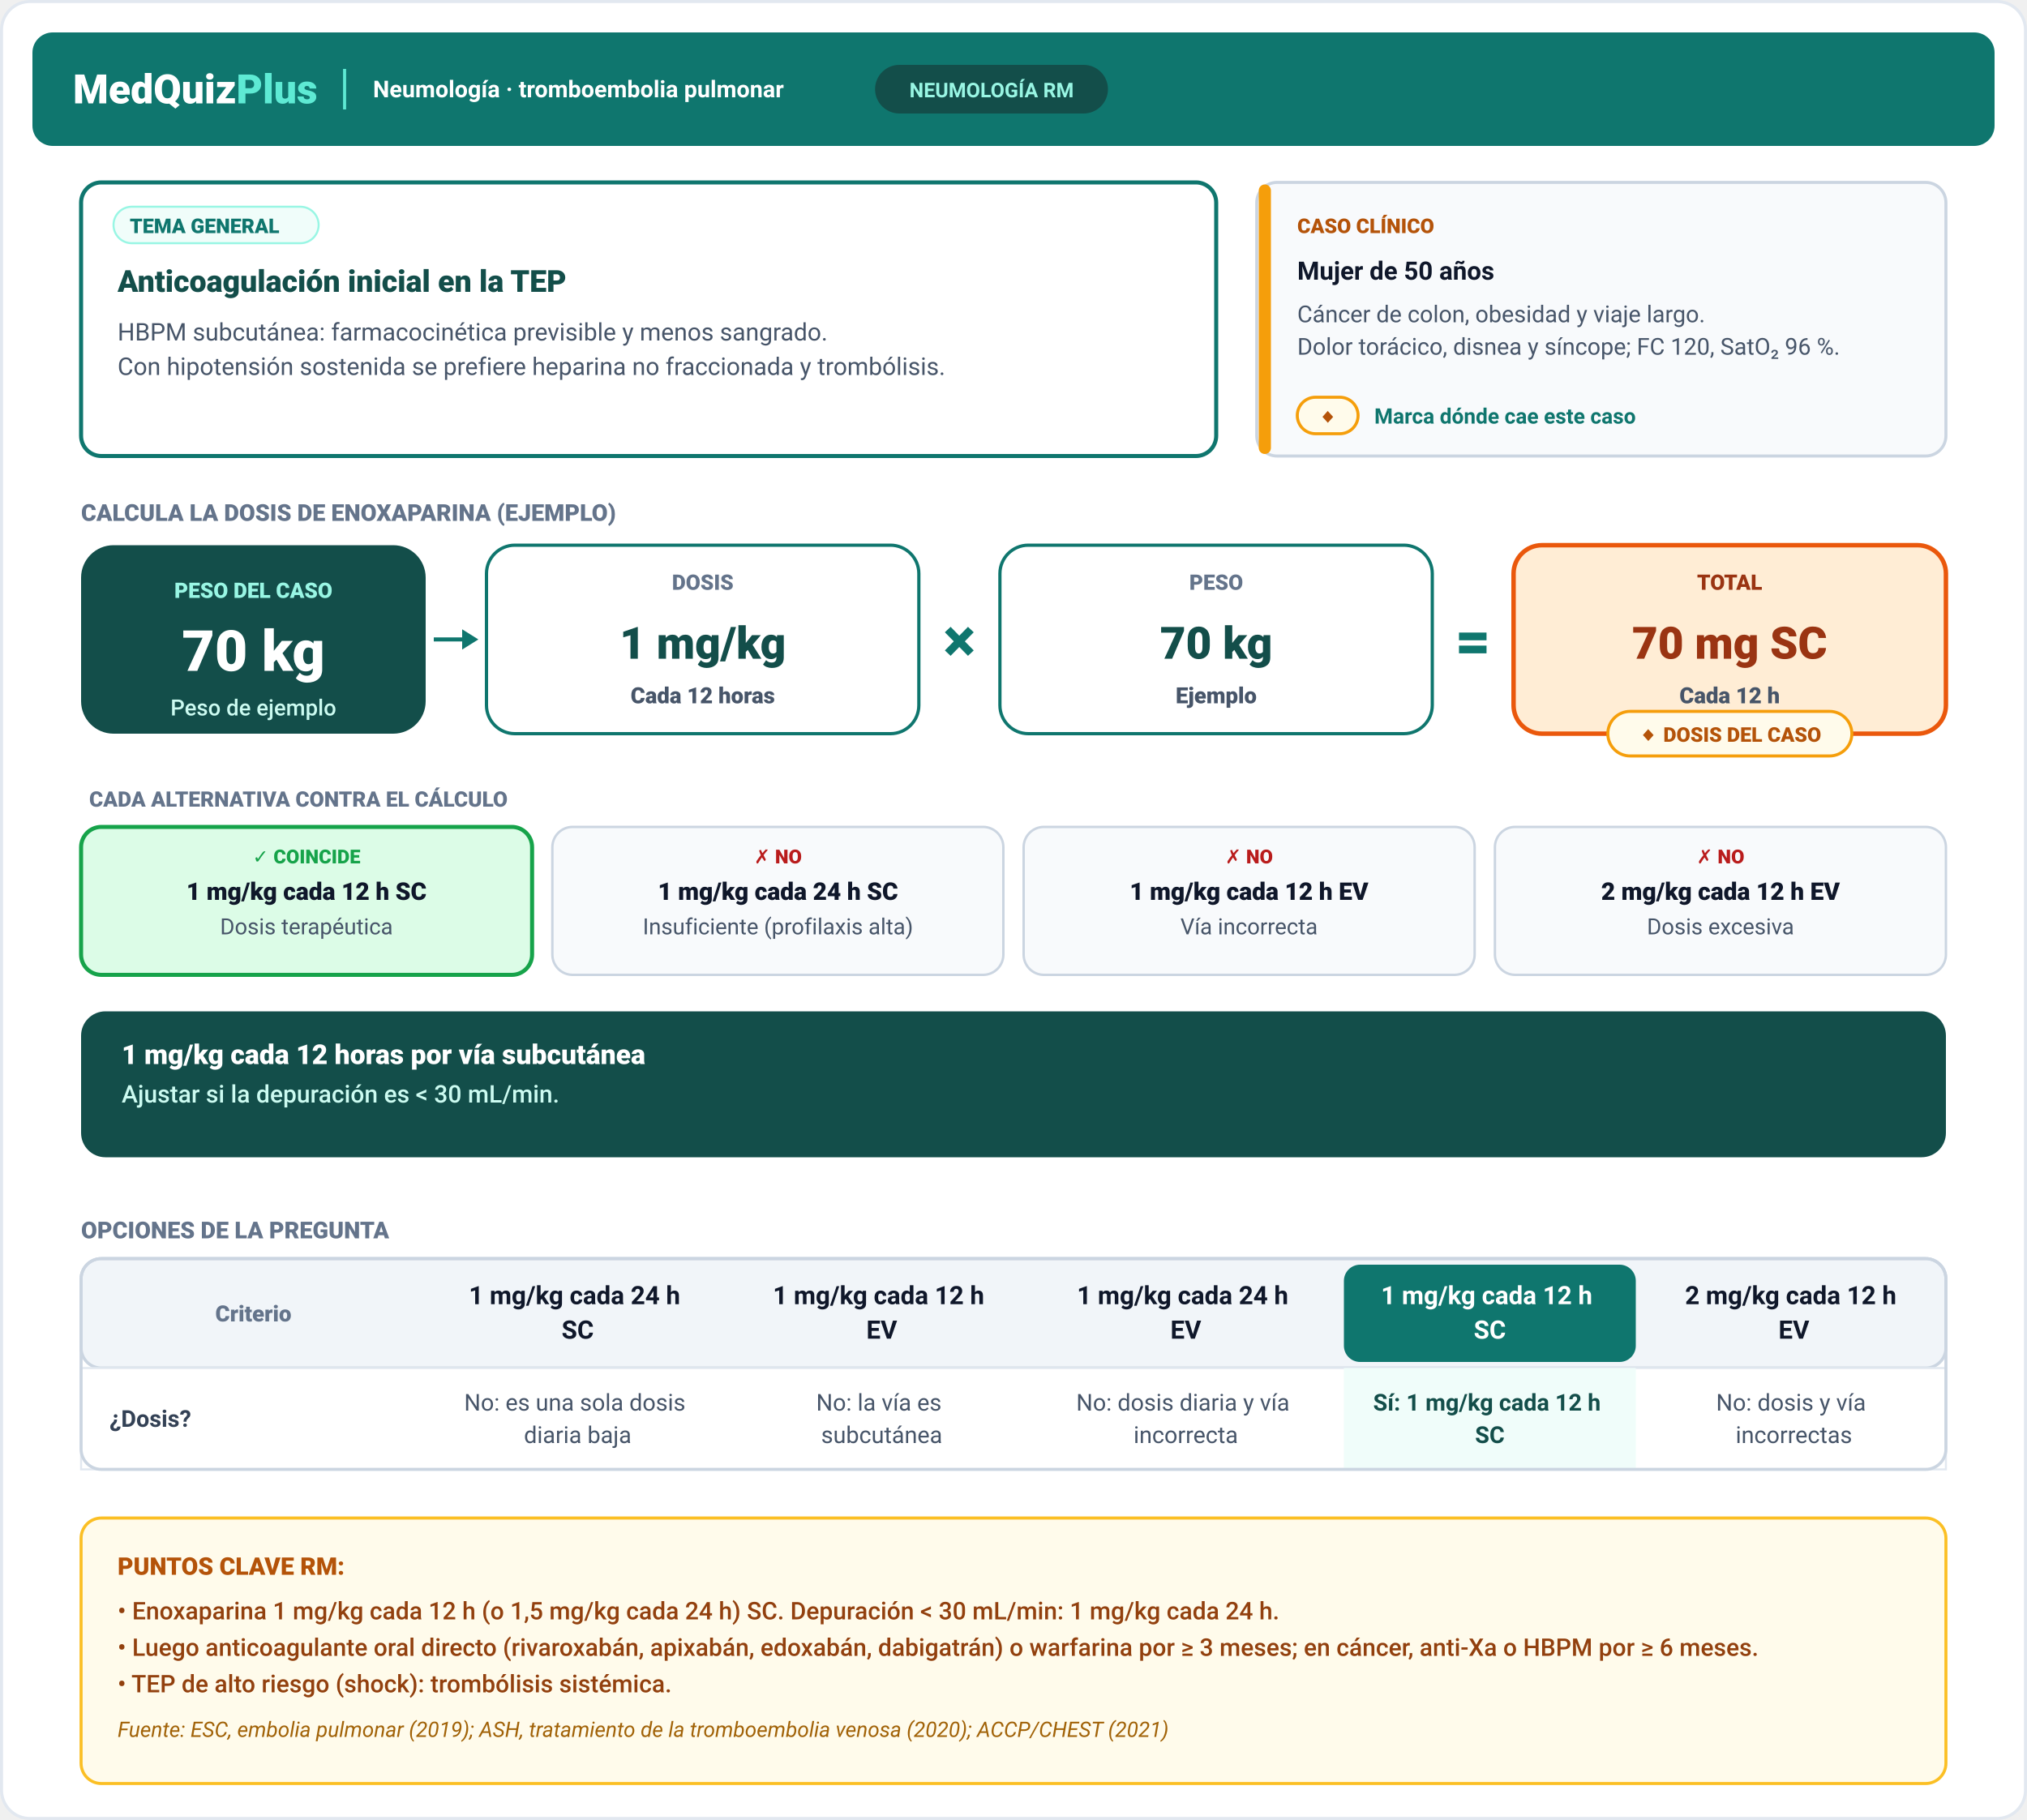
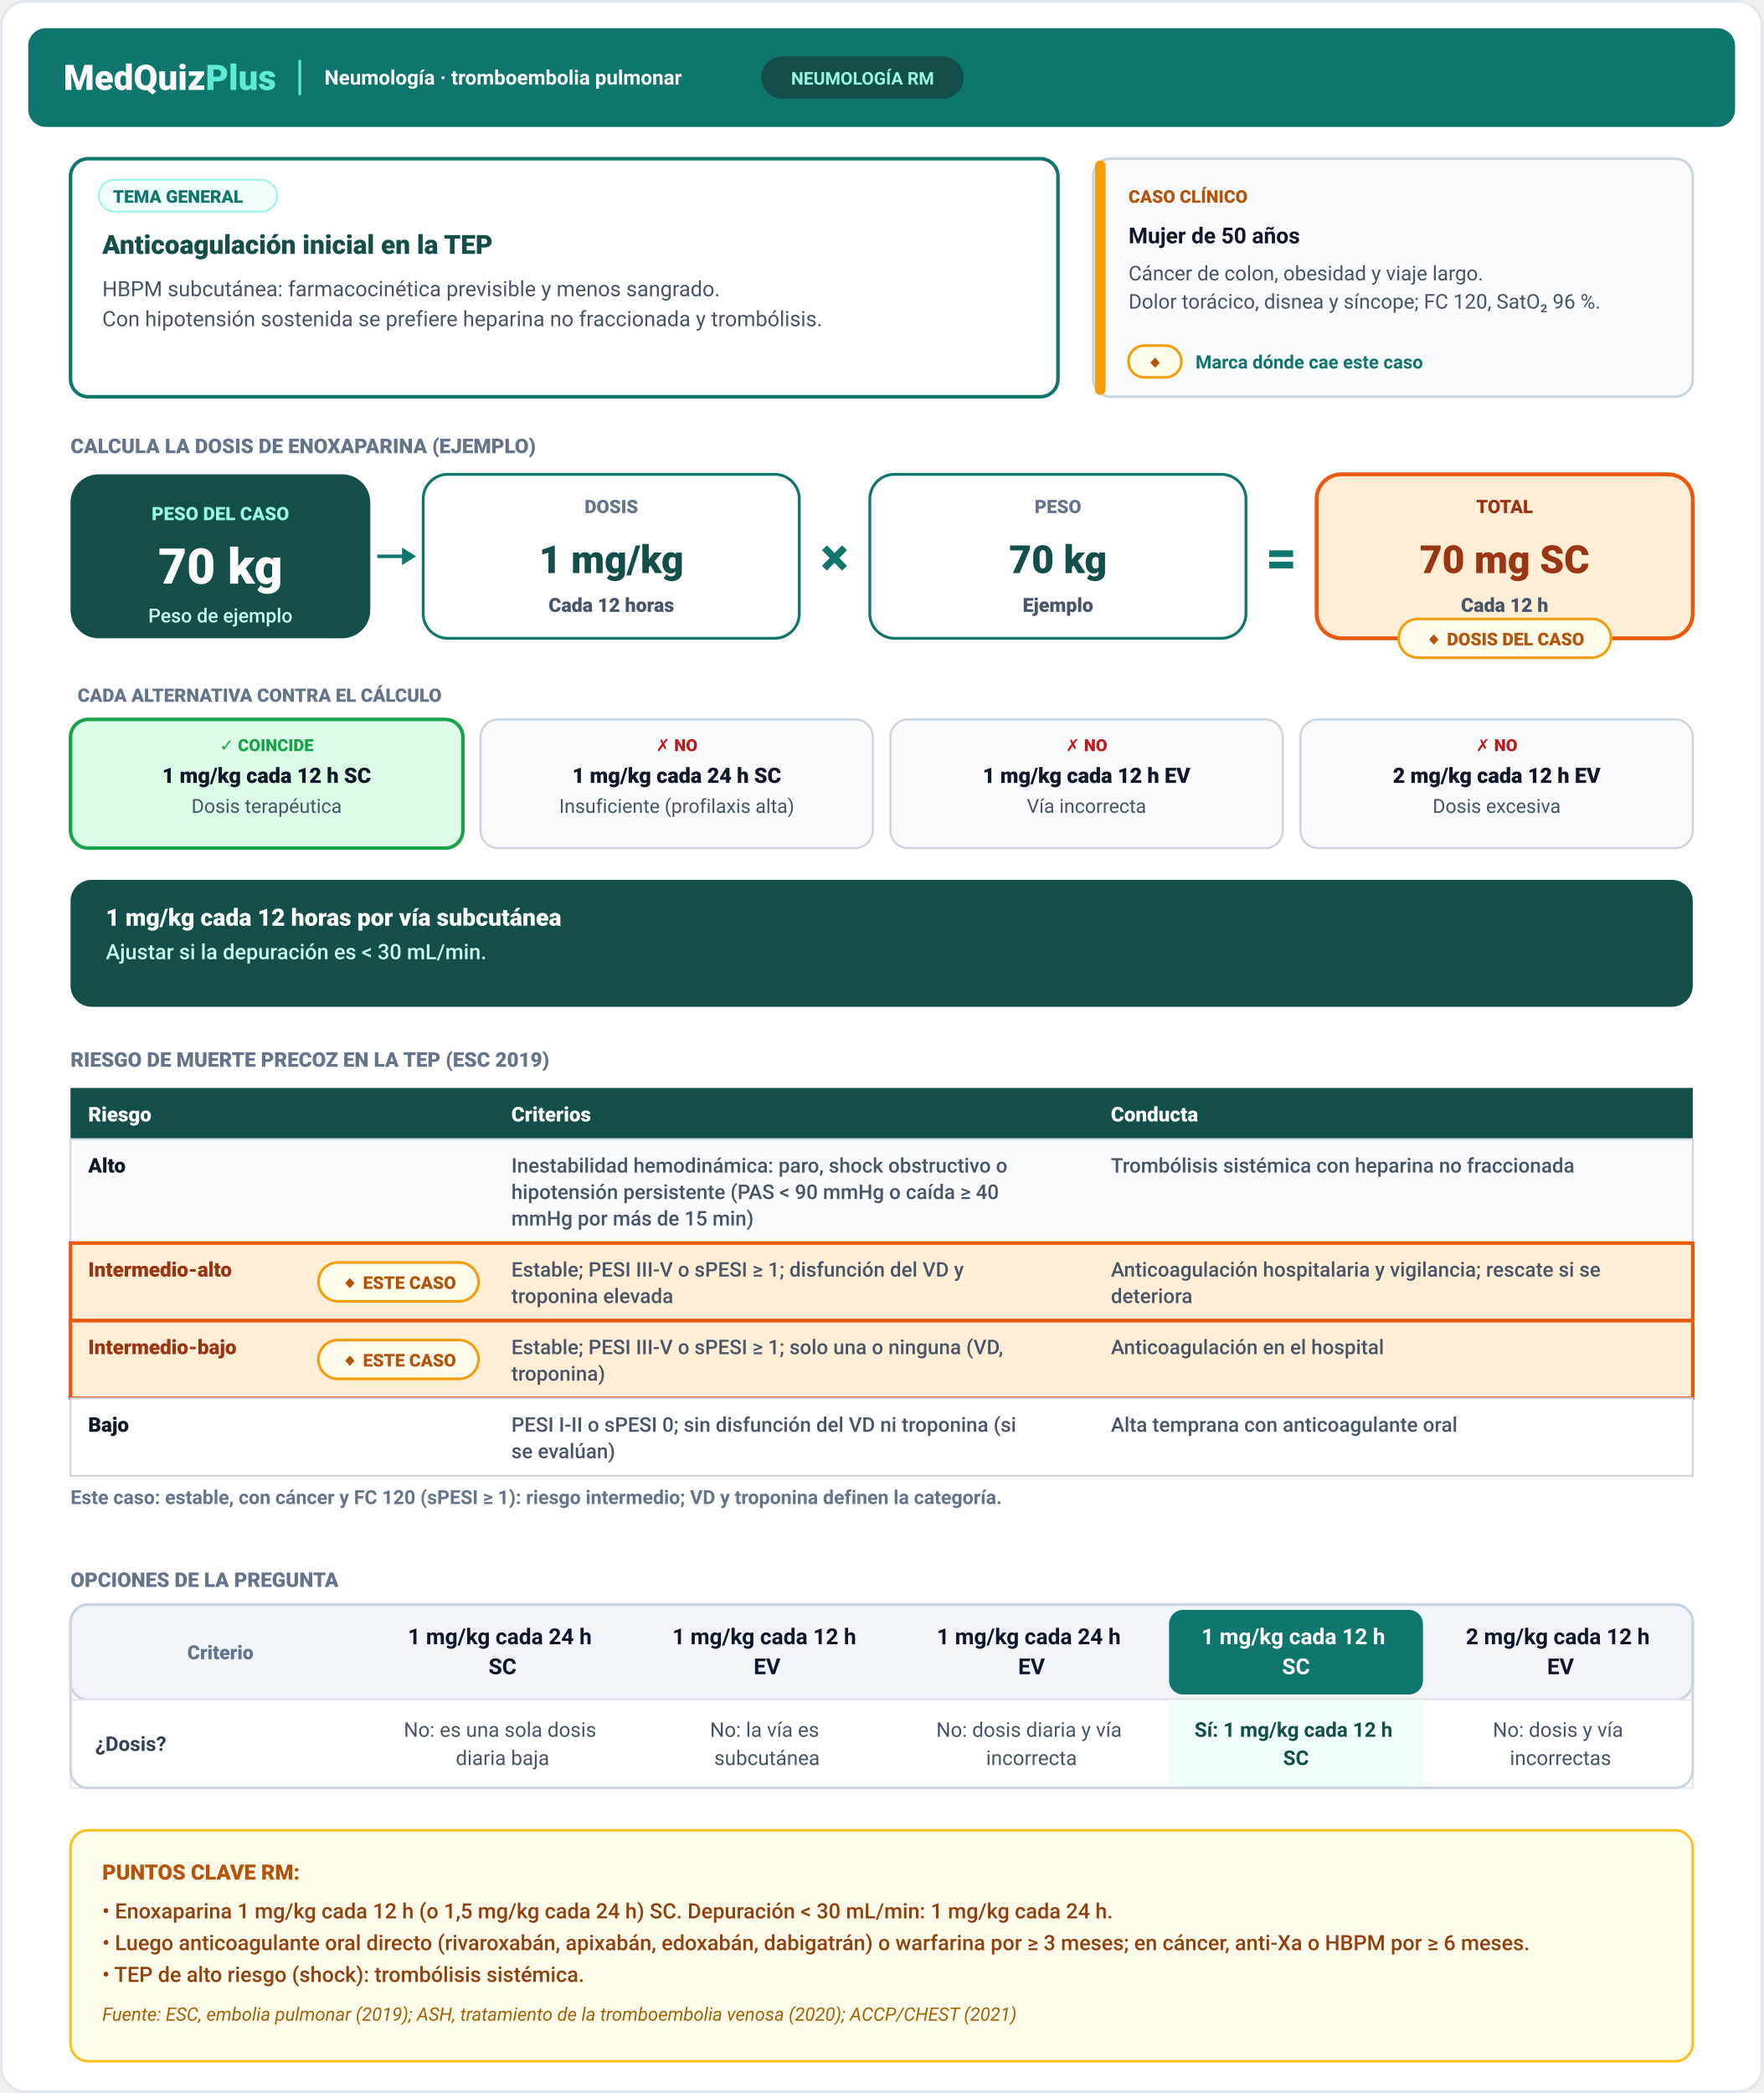
- <svg xmlns="http://www.w3.org/2000/svg" width="1000" height="898" viewBox="0 0 1000 898" font-family="Segoe UI, Roboto, Helvetica, Arial, sans-serif" role="img" aria-label="Tromboembolia pulmonar sin inestabilidad: enoxaparina 1 mg/kg cada 12 horas por vía subcutánea">
-   <rect x="0.75" y="0.75" width="998.5" height="896.5" rx="14" fill="#ffffff" stroke="#e2e8f0" stroke-width="1.5" />
+ <svg xmlns="http://www.w3.org/2000/svg" width="1000" height="1187" viewBox="0 0 1000 1187" font-family="Segoe UI, Roboto, Helvetica, Arial, sans-serif" role="img" aria-label="Tromboembolia pulmonar sin inestabilidad: enoxaparina 1 mg/kg cada 12 horas por vía subcutánea">
+   <rect x="0.75" y="0.75" width="998.5" height="1185.5" rx="14" fill="#ffffff" stroke="#e2e8f0" stroke-width="1.5" />
  <rect x="16.0" y="16.0" width="968.0" height="56.0" rx="10" fill="#0f766e" stroke="none" stroke-width="1.5" />
  <text x="36" y="51.0" font-size="20" font-weight="800" fill="#ffffff">MedQuiz<tspan fill="#5eead4">Plus</tspan>
  </text>
  <line x1="170.0" y1="34.0" x2="170.0" y2="54.0" stroke="#5eead4" stroke-width="1.5" />
  <text x="184.0" y="48.0" font-size="11.5" font-weight="700" font-style="normal" fill="#ffffff" text-anchor="start" data-max="542">
    <tspan x="184.0" dy="0">Neumología · tromboembolia pulmonar</tspan>
  </text>
  <rect x="431.7" y="32.0" width="114.9" height="24.0" rx="12" fill="#134e4a" stroke="none" stroke-width="1.5" />
  <text x="489.2" y="48.0" font-size="10" font-weight="700" font-style="normal" fill="#99f6e4" text-anchor="middle" data-max="99">
    <tspan x="489.2" dy="0">NEUMOLOGÍA RM</tspan>
  </text>
  <rect x="40.0" y="90.0" width="560.0" height="135.0" rx="10" fill="#ffffff" stroke="#0f766e" stroke-width="2" />
  <rect x="56.0" y="102.0" width="101.2" height="18.0" rx="9" fill="#f0fdfa" stroke="#99f6e4" stroke-width="1" />
  <text x="64.0" y="115.0" font-size="10" font-weight="800" font-style="normal" fill="#0f766e" text-anchor="start" data-max="0">
    <tspan x="64.0" dy="0">TEMA GENERAL</tspan>
  </text>
  <text x="58.0" y="144.0" font-size="15" font-weight="800" font-style="normal" fill="#134e4a" text-anchor="start" data-max="524">
    <tspan x="58.0" dy="0">Anticoagulación inicial en la TEP</tspan>
  </text>
  <text x="58.0" y="168.0" font-size="12" font-weight="400" font-style="normal" fill="#475569" text-anchor="start" data-max="524">
    <tspan x="58.0" dy="0">HBPM subcutánea: farmacocinética previsible y menos sangrado.</tspan>
    <tspan x="58.0" dy="17">Con hipotensión sostenida se prefiere heparina no fraccionada y trombólisis.</tspan>
  </text>
  <rect x="620.0" y="90.0" width="340.0" height="135.0" rx="10" fill="#f8fafc" stroke="#cbd5e1" stroke-width="1.5" />
  <rect x="621.0" y="91.0" width="6.0" height="133.0" rx="3" fill="#f59e0b" stroke="none" stroke-width="1.5" />
  <text x="640.0" y="115.0" font-size="10" font-weight="800" font-style="normal" fill="#b45309" text-anchor="start" data-max="0">
    <tspan x="640.0" dy="0">CASO CLÍNICO</tspan>
  </text>
  <text x="640.0" y="138.0" font-size="12.5" font-weight="700" font-style="normal" fill="#0f172a" text-anchor="start" data-max="304">
    <tspan x="640.0" dy="0">Mujer de 50 años</tspan>
  </text>
  <text x="640.0" y="159.0" font-size="11.5" font-weight="400" font-style="normal" fill="#475569" text-anchor="start" data-max="304">
    <tspan x="640.0" dy="0">Cáncer de colon, obesidad y viaje largo.</tspan>
    <tspan x="640.0" dy="16">Dolor torácico, disnea y síncope; FC 120, SatO₂ 96 %.</tspan>
  </text>
  <rect x="640.0" y="196.0" width="30.0" height="18.0" rx="9" fill="#fffbeb" stroke="#f59e0b" stroke-width="1.5" />
  <text x="655.0" y="209.0" font-size="10" font-weight="800" font-style="normal" fill="#b45309" text-anchor="middle" data-max="0">
    <tspan x="655.0" dy="0">◆</tspan>
  </text>
  <text x="678.0" y="209.0" font-size="10.5" font-weight="700" font-style="normal" fill="#0f766e" text-anchor="start" data-max="260">
    <tspan x="678.0" dy="0">Marca dónde cae este caso</tspan>
  </text>
  <text x="40.0" y="257.0" font-size="11.5" font-weight="800" font-style="normal" fill="#64748b" text-anchor="start" data-max="900">
    <tspan x="40.0" dy="0">CALCULA LA DOSIS DE ENOXAPARINA (EJEMPLO)</tspan>
  </text>
  <rect x="40.0" y="269.0" width="170.0" height="93.0" rx="16" fill="#134e4a" stroke="none" stroke-width="1.5" />
  <text x="125.0" y="295.0" font-size="10.5" font-weight="800" font-style="normal" fill="#99f6e4" text-anchor="middle" data-max="150">
    <tspan x="125.0" dy="0">PESO DEL CASO</tspan>
  </text>
  <text x="125.0" y="331.0" font-size="28" font-weight="800" font-style="normal" fill="#ffffff" text-anchor="middle" data-max="154">
    <tspan x="125.0" dy="0">70 kg</tspan>
  </text>
  <text x="125.0" y="353.0" font-size="11" font-weight="500" font-style="normal" fill="#ccfbf1" text-anchor="middle" data-max="146">
    <tspan x="125.0" dy="0">Peso de ejemplo</tspan>
  </text>
  <line x1="214.0" y1="315.5" x2="229.0" y2="315.5" stroke="#0f766e" stroke-width="2" />
  <polygon points="228.0,310.5 228.0,320.5 236.0,315.5" fill="#0f766e" />
  <rect x="240.0" y="269.0" width="213.3" height="93.0" rx="14" fill="#ffffff" stroke="#0f766e" stroke-width="1.6" />
  <text x="346.7" y="291.0" font-size="10.5" font-weight="800" font-style="normal" fill="#64748b" text-anchor="middle" data-max="197">
    <tspan x="346.7" dy="0">DOSIS</tspan>
  </text>
  <text x="346.7" y="325.0" font-size="22" font-weight="800" font-style="normal" fill="#134e4a" text-anchor="middle" data-max="197">
    <tspan x="346.7" dy="0">1 mg/kg</tspan>
  </text>
  <text x="346.7" y="347.0" font-size="11" font-weight="800" font-style="normal" fill="#475569" text-anchor="middle" data-max="193">
    <tspan x="346.7" dy="0">Cada 12 horas</tspan>
  </text>
  <text x="473.3" y="326.5" font-size="30" font-weight="800" font-style="normal" fill="#0f766e" text-anchor="middle" data-max="40">
    <tspan x="473.3" dy="0">×</tspan>
  </text>
  <rect x="493.3" y="269.0" width="213.3" height="93.0" rx="14" fill="#ffffff" stroke="#0f766e" stroke-width="1.6" />
  <text x="600.0" y="291.0" font-size="10.5" font-weight="800" font-style="normal" fill="#64748b" text-anchor="middle" data-max="197">
    <tspan x="600.0" dy="0">PESO</tspan>
  </text>
  <text x="600.0" y="325.0" font-size="22" font-weight="800" font-style="normal" fill="#134e4a" text-anchor="middle" data-max="197">
    <tspan x="600.0" dy="0">70 kg</tspan>
  </text>
  <text x="600.0" y="347.0" font-size="11" font-weight="800" font-style="normal" fill="#475569" text-anchor="middle" data-max="193">
    <tspan x="600.0" dy="0">Ejemplo</tspan>
  </text>
  <text x="726.7" y="326.5" font-size="30" font-weight="800" font-style="normal" fill="#0f766e" text-anchor="middle" data-max="40">
    <tspan x="726.7" dy="0">=</tspan>
  </text>
  <rect x="746.7" y="269.0" width="213.3" height="93.0" rx="14" fill="#ffedd5" stroke="#ea580c" stroke-width="2.2" />
  <text x="853.3" y="291.0" font-size="10.5" font-weight="800" font-style="normal" fill="#9a3412" text-anchor="middle" data-max="197">
    <tspan x="853.3" dy="0">TOTAL</tspan>
  </text>
  <text x="853.3" y="325.0" font-size="22" font-weight="800" font-style="normal" fill="#9a3412" text-anchor="middle" data-max="197">
    <tspan x="853.3" dy="0">70 mg SC</tspan>
  </text>
  <text x="853.3" y="347.0" font-size="11" font-weight="800" font-style="normal" fill="#475569" text-anchor="middle" data-max="193">
    <tspan x="853.3" dy="0">Cada 12 h</tspan>
  </text>
  <rect x="793.2" y="351.0" width="120.4" height="22.0" rx="11" fill="#fffbeb" stroke="#f59e0b" stroke-width="1.5" />
  <text x="853.3" y="366.0" font-size="10" font-weight="800" font-style="normal" fill="#b45309" text-anchor="middle" data-max="0">
    <tspan x="853.3" dy="0">◆ DOSIS DEL CASO</tspan>
  </text>
  <text x="44.0" y="398.0" font-size="10.5" font-weight="800" font-style="normal" fill="#64748b" text-anchor="start" data-max="920">
    <tspan x="44.0" dy="0">CADA ALTERNATIVA CONTRA EL CÁLCULO</tspan>
  </text>
  <rect x="40.0" y="408.0" width="222.5" height="73.0" rx="10" fill="#dcfce7" stroke="#16a34a" stroke-width="2" />
  <text x="151.2" y="426.0" font-size="9.5" font-weight="800" font-style="normal" fill="#16a34a" text-anchor="middle" data-max="206">
    <tspan x="151.2" dy="0">✓ COINCIDE</tspan>
  </text>
  <text x="151.2" y="444.0" font-size="12" font-weight="800" font-style="normal" fill="#0f172a" text-anchor="middle" data-max="202">
    <tspan x="151.2" dy="0">1 mg/kg cada 12 h SC</tspan>
  </text>
  <text x="151.2" y="461.0" font-size="11" font-weight="400" font-style="normal" fill="#475569" text-anchor="middle" data-max="202">
    <tspan x="151.2" dy="0">Dosis terapéutica</tspan>
  </text>
  <rect x="272.5" y="408.0" width="222.5" height="73.0" rx="10" fill="#f8fafc" stroke="#cbd5e1" stroke-width="1.2" />
  <text x="383.8" y="426.0" font-size="9.5" font-weight="800" font-style="normal" fill="#b91c1c" text-anchor="middle" data-max="206">
    <tspan x="383.8" dy="0">✗ NO</tspan>
  </text>
  <text x="383.8" y="444.0" font-size="12" font-weight="800" font-style="normal" fill="#0f172a" text-anchor="middle" data-max="202">
    <tspan x="383.8" dy="0">1 mg/kg cada 24 h SC</tspan>
  </text>
  <text x="383.8" y="461.0" font-size="11" font-weight="400" font-style="normal" fill="#475569" text-anchor="middle" data-max="202">
    <tspan x="383.8" dy="0">Insuficiente (profilaxis alta)</tspan>
  </text>
  <rect x="505.0" y="408.0" width="222.5" height="73.0" rx="10" fill="#f8fafc" stroke="#cbd5e1" stroke-width="1.2" />
  <text x="616.2" y="426.0" font-size="9.5" font-weight="800" font-style="normal" fill="#b91c1c" text-anchor="middle" data-max="206">
    <tspan x="616.2" dy="0">✗ NO</tspan>
  </text>
  <text x="616.2" y="444.0" font-size="12" font-weight="800" font-style="normal" fill="#0f172a" text-anchor="middle" data-max="202">
    <tspan x="616.2" dy="0">1 mg/kg cada 12 h EV</tspan>
  </text>
  <text x="616.2" y="461.0" font-size="11" font-weight="400" font-style="normal" fill="#475569" text-anchor="middle" data-max="202">
    <tspan x="616.2" dy="0">Vía incorrecta</tspan>
  </text>
  <rect x="737.5" y="408.0" width="222.5" height="73.0" rx="10" fill="#f8fafc" stroke="#cbd5e1" stroke-width="1.2" />
  <text x="848.8" y="426.0" font-size="9.5" font-weight="800" font-style="normal" fill="#b91c1c" text-anchor="middle" data-max="206">
    <tspan x="848.8" dy="0">✗ NO</tspan>
  </text>
  <text x="848.8" y="444.0" font-size="12" font-weight="800" font-style="normal" fill="#0f172a" text-anchor="middle" data-max="202">
    <tspan x="848.8" dy="0">2 mg/kg cada 12 h EV</tspan>
  </text>
  <text x="848.8" y="461.0" font-size="11" font-weight="400" font-style="normal" fill="#475569" text-anchor="middle" data-max="202">
    <tspan x="848.8" dy="0">Dosis excesiva</tspan>
  </text>
  <rect x="40.0" y="499.0" width="920.0" height="72.0" rx="12" fill="#134e4a" stroke="none" stroke-width="1.5" />
  <text x="60.0" y="525.0" font-size="13.5" font-weight="800" font-style="normal" fill="#ffffff" text-anchor="start" data-max="880">
    <tspan x="60.0" dy="0">1 mg/kg cada 12 horas por vía subcutánea</tspan>
  </text>
  <text x="60.0" y="544.0" font-size="12" font-weight="500" font-style="normal" fill="#ccfbf1" text-anchor="start" data-max="880">
    <tspan x="60.0" dy="0">Ajustar si la depuración es &lt; 30 mL/min.</tspan>
  </text>
-   <text x="40.0" y="611.0" font-size="11.5" font-weight="800" font-style="normal" fill="#64748b" text-anchor="start" data-max="900">
+   <text x="40.0" y="605.0" font-size="11.5" font-weight="800" font-style="normal" fill="#64748b" text-anchor="start" data-max="900">
+     <tspan x="40.0" dy="0">RIESGO DE MUERTE PRECOZ EN LA TEP (ESC 2019)</tspan>
+   </text>
+   <rect x="40.0" y="617.0" width="920.0" height="29.0" rx="0" fill="#134e4a" stroke="none" stroke-width="1.5" />
+   <text x="50.0" y="636.0" font-size="11.5" font-weight="800" font-style="normal" fill="#ffffff" text-anchor="start" data-max="224">
+     <tspan x="50.0" dy="0">Riesgo</tspan>
+   </text>
+   <text x="290.0" y="636.0" font-size="11.5" font-weight="800" font-style="normal" fill="#ffffff" text-anchor="start" data-max="324">
+     <tspan x="290.0" dy="0">Criterios</tspan>
+   </text>
+   <text x="630.0" y="636.0" font-size="11.5" font-weight="800" font-style="normal" fill="#ffffff" text-anchor="start" data-max="324">
+     <tspan x="630.0" dy="0">Conducta</tspan>
+   </text>
+   <rect x="40.0" y="646.0" width="920.0" height="59.0" rx="0" fill="#f8fafc" stroke="#cbd5e1" stroke-width="1" />
+   <text x="50.0" y="665.0" font-size="11.5" font-weight="800" font-style="normal" fill="#0f172a" text-anchor="start" data-max="224">
+     <tspan x="50.0" dy="0">Alto</tspan>
+   </text>
+   <text x="290.0" y="665.0" font-size="11.5" font-weight="500" font-style="normal" fill="#475569" text-anchor="start" data-max="324">
+     <tspan x="290.0" dy="0">Inestabilidad hemodinámica: paro, shock obstructivo o</tspan>
+     <tspan x="290.0" dy="15">hipotensión persistente (PAS &lt; 90 mmHg o caída ≥ 40</tspan>
+     <tspan x="290.0" dy="15">mmHg por más de 15 min)</tspan>
+   </text>
+   <text x="630.0" y="665.0" font-size="11.5" font-weight="500" font-style="normal" fill="#475569" text-anchor="start" data-max="324">
+     <tspan x="630.0" dy="0">Trombólisis sistémica con heparina no fraccionada</tspan>
+   </text>
+   <rect x="40.0" y="705.0" width="920.0" height="44.0" rx="0" fill="#ffedd5" stroke="#ea580c" stroke-width="2" />
+   <text x="50.0" y="724.0" font-size="11.5" font-weight="800" font-style="normal" fill="#9a3412" text-anchor="start" data-max="224">
+     <tspan x="50.0" dy="0">Intermedio-alto</tspan>
+   </text>
+   <text x="290.0" y="724.0" font-size="11.5" font-weight="500" font-style="normal" fill="#475569" text-anchor="start" data-max="324">
+     <tspan x="290.0" dy="0">Estable; PESI III-V o sPESI ≥ 1; disfunción del VD y</tspan>
+     <tspan x="290.0" dy="15">troponina elevada</tspan>
+   </text>
+   <text x="630.0" y="724.0" font-size="11.5" font-weight="500" font-style="normal" fill="#475569" text-anchor="start" data-max="324">
+     <tspan x="630.0" dy="0">Anticoagulación hospitalaria y vigilancia; rescate si se</tspan>
+     <tspan x="630.0" dy="15">deteriora</tspan>
+   </text>
+   <rect x="180.6" y="716.0" width="90.8" height="22.0" rx="11" fill="#fffbeb" stroke="#f59e0b" stroke-width="1.5" />
+   <text x="226.0" y="731.0" font-size="10" font-weight="800" font-style="normal" fill="#b45309" text-anchor="middle" data-max="0">
+     <tspan x="226.0" dy="0">◆ ESTE CASO</tspan>
+   </text>
+   <rect x="40.0" y="749.0" width="920.0" height="44.0" rx="0" fill="#ffedd5" stroke="#ea580c" stroke-width="2" />
+   <text x="50.0" y="768.0" font-size="11.5" font-weight="800" font-style="normal" fill="#9a3412" text-anchor="start" data-max="224">
+     <tspan x="50.0" dy="0">Intermedio-bajo</tspan>
+   </text>
+   <text x="290.0" y="768.0" font-size="11.5" font-weight="500" font-style="normal" fill="#475569" text-anchor="start" data-max="324">
+     <tspan x="290.0" dy="0">Estable; PESI III-V o sPESI ≥ 1; solo una o ninguna (VD,</tspan>
+     <tspan x="290.0" dy="15">troponina)</tspan>
+   </text>
+   <text x="630.0" y="768.0" font-size="11.5" font-weight="500" font-style="normal" fill="#475569" text-anchor="start" data-max="324">
+     <tspan x="630.0" dy="0">Anticoagulación en el hospital</tspan>
+   </text>
+   <rect x="180.6" y="760.0" width="90.8" height="22.0" rx="11" fill="#fffbeb" stroke="#f59e0b" stroke-width="1.5" />
+   <text x="226.0" y="775.0" font-size="10" font-weight="800" font-style="normal" fill="#b45309" text-anchor="middle" data-max="0">
+     <tspan x="226.0" dy="0">◆ ESTE CASO</tspan>
+   </text>
+   <rect x="40.0" y="793.0" width="920.0" height="44.0" rx="0" fill="#ffffff" stroke="#cbd5e1" stroke-width="1" />
+   <text x="50.0" y="812.0" font-size="11.5" font-weight="800" font-style="normal" fill="#0f172a" text-anchor="start" data-max="224">
+     <tspan x="50.0" dy="0">Bajo</tspan>
+   </text>
+   <text x="290.0" y="812.0" font-size="11.5" font-weight="500" font-style="normal" fill="#475569" text-anchor="start" data-max="324">
+     <tspan x="290.0" dy="0">PESI I-II o sPESI 0; sin disfunción del VD ni troponina (si</tspan>
+     <tspan x="290.0" dy="15">se evalúan)</tspan>
+   </text>
+   <text x="630.0" y="812.0" font-size="11.5" font-weight="500" font-style="normal" fill="#475569" text-anchor="start" data-max="324">
+     <tspan x="630.0" dy="0">Alta temprana con anticoagulante oral</tspan>
+   </text>
+   <text x="40.0" y="853.0" font-size="11" font-weight="600" font-style="normal" fill="#64748b" text-anchor="start" data-max="920">
+     <tspan x="40.0" dy="0">Este caso: estable, con cáncer y FC 120 (sPESI ≥ 1): riesgo intermedio; VD y troponina definen la categoría.</tspan>
+   </text>
+   <text x="40.0" y="900.0" font-size="11.5" font-weight="800" font-style="normal" fill="#64748b" text-anchor="start" data-max="900">
    <tspan x="40.0" dy="0">OPCIONES DE LA PREGUNTA</tspan>
  </text>
-   <rect x="40.0" y="621.0" width="920.0" height="54.0" rx="10" fill="#f1f5f9" stroke="#cbd5e1" stroke-width="1.5" />
-   <text x="125.0" y="652.0" font-size="11" font-weight="800" font-style="normal" fill="#64748b" text-anchor="middle" data-max="154">
+   <rect x="40.0" y="910.0" width="920.0" height="54.0" rx="10" fill="#f1f5f9" stroke="#cbd5e1" stroke-width="1.5" />
+   <text x="125.0" y="941.0" font-size="11" font-weight="800" font-style="normal" fill="#64748b" text-anchor="middle" data-max="154">
    <tspan x="125.0" dy="0">Criterio</tspan>
  </text>
-   <text x="285.0" y="643.5" font-size="12.5" font-weight="700" font-style="normal" fill="#0f172a" text-anchor="middle" data-max="130">
+   <text x="285.0" y="932.5" font-size="12.5" font-weight="700" font-style="normal" fill="#0f172a" text-anchor="middle" data-max="130">
    <tspan x="285.0" dy="0">1 mg/kg cada 24 h</tspan>
    <tspan x="285.0" dy="17">SC</tspan>
  </text>
-   <text x="435.0" y="643.5" font-size="12.5" font-weight="700" font-style="normal" fill="#0f172a" text-anchor="middle" data-max="130">
+   <text x="435.0" y="932.5" font-size="12.5" font-weight="700" font-style="normal" fill="#0f172a" text-anchor="middle" data-max="130">
    <tspan x="435.0" dy="0">1 mg/kg cada 12 h</tspan>
    <tspan x="435.0" dy="17">EV</tspan>
  </text>
-   <text x="585.0" y="643.5" font-size="12.5" font-weight="700" font-style="normal" fill="#0f172a" text-anchor="middle" data-max="130">
+   <text x="585.0" y="932.5" font-size="12.5" font-weight="700" font-style="normal" fill="#0f172a" text-anchor="middle" data-max="130">
    <tspan x="585.0" dy="0">1 mg/kg cada 24 h</tspan>
    <tspan x="585.0" dy="17">EV</tspan>
  </text>
-   <rect x="663.0" y="624.0" width="144.0" height="48.0" rx="8" fill="#0f766e" stroke="none" stroke-width="1.5" />
-   <text x="735.0" y="643.5" font-size="12.5" font-weight="700" font-style="normal" fill="#ffffff" text-anchor="middle" data-max="130">
+   <rect x="663.0" y="913.0" width="144.0" height="48.0" rx="8" fill="#0f766e" stroke="none" stroke-width="1.5" />
+   <text x="735.0" y="932.5" font-size="12.5" font-weight="700" font-style="normal" fill="#ffffff" text-anchor="middle" data-max="130">
    <tspan x="735.0" dy="0">1 mg/kg cada 12 h</tspan>
    <tspan x="735.0" dy="17">SC</tspan>
  </text>
-   <text x="885.0" y="643.5" font-size="12.5" font-weight="700" font-style="normal" fill="#0f172a" text-anchor="middle" data-max="130">
+   <text x="885.0" y="932.5" font-size="12.5" font-weight="700" font-style="normal" fill="#0f172a" text-anchor="middle" data-max="130">
    <tspan x="885.0" dy="0">2 mg/kg cada 12 h</tspan>
    <tspan x="885.0" dy="17">EV</tspan>
  </text>
-   <rect x="40.0" y="675.0" width="920.0" height="50.0" rx="0" fill="#ffffff" stroke="#e2e8f0" stroke-width="1" />
-   <rect x="663.0" y="675.0" width="144.0" height="50.0" rx="0" fill="#f0fdfa" stroke="none" stroke-width="1.5" />
-   <text x="54.0" y="704.0" font-size="11.5" font-weight="700" font-style="normal" fill="#334155" text-anchor="start" data-max="146">
+   <rect x="40.0" y="964.0" width="920.0" height="50.0" rx="0" fill="#ffffff" stroke="#e2e8f0" stroke-width="1" />
+   <rect x="663.0" y="964.0" width="144.0" height="50.0" rx="0" fill="#f0fdfa" stroke="none" stroke-width="1.5" />
+   <text x="54.0" y="993.0" font-size="11.5" font-weight="700" font-style="normal" fill="#334155" text-anchor="start" data-max="146">
    <tspan x="54.0" dy="0">¿Dosis?</tspan>
  </text>
-   <text x="285.0" y="696.0" font-size="11.5" font-weight="400" font-style="normal" fill="#475569" text-anchor="middle" data-max="128">
+   <text x="285.0" y="985.0" font-size="11.5" font-weight="400" font-style="normal" fill="#475569" text-anchor="middle" data-max="128">
    <tspan x="285.0" dy="0">No: es una sola dosis</tspan>
    <tspan x="285.0" dy="16">diaria baja</tspan>
  </text>
-   <text x="435.0" y="696.0" font-size="11.5" font-weight="400" font-style="normal" fill="#475569" text-anchor="middle" data-max="128">
+   <text x="435.0" y="985.0" font-size="11.5" font-weight="400" font-style="normal" fill="#475569" text-anchor="middle" data-max="128">
    <tspan x="435.0" dy="0">No: la vía es</tspan>
    <tspan x="435.0" dy="16">subcutánea</tspan>
  </text>
-   <text x="585.0" y="696.0" font-size="11.5" font-weight="400" font-style="normal" fill="#475569" text-anchor="middle" data-max="128">
+   <text x="585.0" y="985.0" font-size="11.5" font-weight="400" font-style="normal" fill="#475569" text-anchor="middle" data-max="128">
    <tspan x="585.0" dy="0">No: dosis diaria y vía</tspan>
    <tspan x="585.0" dy="16">incorrecta</tspan>
  </text>
-   <text x="735.0" y="696.0" font-size="11.5" font-weight="600" font-style="normal" fill="#134e4a" text-anchor="middle" data-max="128">
+   <text x="735.0" y="985.0" font-size="11.5" font-weight="600" font-style="normal" fill="#134e4a" text-anchor="middle" data-max="128">
    <tspan x="735.0" dy="0">Sí: 1 mg/kg cada 12 h</tspan>
    <tspan x="735.0" dy="16">SC</tspan>
  </text>
-   <text x="885.0" y="696.0" font-size="11.5" font-weight="400" font-style="normal" fill="#475569" text-anchor="middle" data-max="128">
+   <text x="885.0" y="985.0" font-size="11.5" font-weight="400" font-style="normal" fill="#475569" text-anchor="middle" data-max="128">
    <tspan x="885.0" dy="0">No: dosis y vía</tspan>
    <tspan x="885.0" dy="16">incorrectas</tspan>
  </text>
-   <rect x="40.0" y="621.0" width="920.0" height="104.0" rx="10" fill="none" stroke="#cbd5e1" stroke-width="1.5" />
-   <rect x="40.0" y="749.0" width="920.0" height="131.0" rx="10" fill="#fffbeb" stroke="#fbbf24" stroke-width="1.5" />
-   <text x="58.0" y="777.0" font-size="12" font-weight="800" font-style="normal" fill="#b45309" text-anchor="start" data-max="884">
+   <rect x="40.0" y="910.0" width="920.0" height="104.0" rx="10" fill="none" stroke="#cbd5e1" stroke-width="1.5" />
+   <rect x="40.0" y="1038.0" width="920.0" height="131.0" rx="10" fill="#fffbeb" stroke="#fbbf24" stroke-width="1.5" />
+   <text x="58.0" y="1066.0" font-size="12" font-weight="800" font-style="normal" fill="#b45309" text-anchor="start" data-max="884">
    <tspan x="58.0" dy="0">PUNTOS CLAVE RM:</tspan>
  </text>
-   <text x="58.0" y="799.0" font-size="12" font-weight="500" font-style="normal" fill="#92400e" text-anchor="start" data-max="884">
+   <text x="58.0" y="1088.0" font-size="12" font-weight="500" font-style="normal" fill="#92400e" text-anchor="start" data-max="884">
    <tspan x="58.0" dy="0">• Enoxaparina 1 mg/kg cada 12 h (o 1,5 mg/kg cada 24 h) SC. Depuración &lt; 30 mL/min: 1 mg/kg cada 24 h.</tspan>
    <tspan x="58.0" dy="18">• Luego anticoagulante oral directo (rivaroxabán, apixabán, edoxabán, dabigatrán) o warfarina por ≥ 3 meses; en cáncer, anti-Xa o HBPM por ≥ 6 meses.</tspan>
    <tspan x="58.0" dy="18">• TEP de alto riesgo (shock): trombólisis sistémica.</tspan>
  </text>
-   <text x="58.0" y="857.0" font-size="10.5" font-weight="400" font-style="italic" fill="#a16207" text-anchor="start" data-max="884">
+   <text x="58.0" y="1146.0" font-size="10.5" font-weight="400" font-style="italic" fill="#a16207" text-anchor="start" data-max="884">
    <tspan x="58.0" dy="0">Fuente: ESC, embolia pulmonar (2019); ASH, tratamiento de la tromboembolia venosa (2020); ACCP/CHEST (2021)</tspan>
  </text>
</svg>
